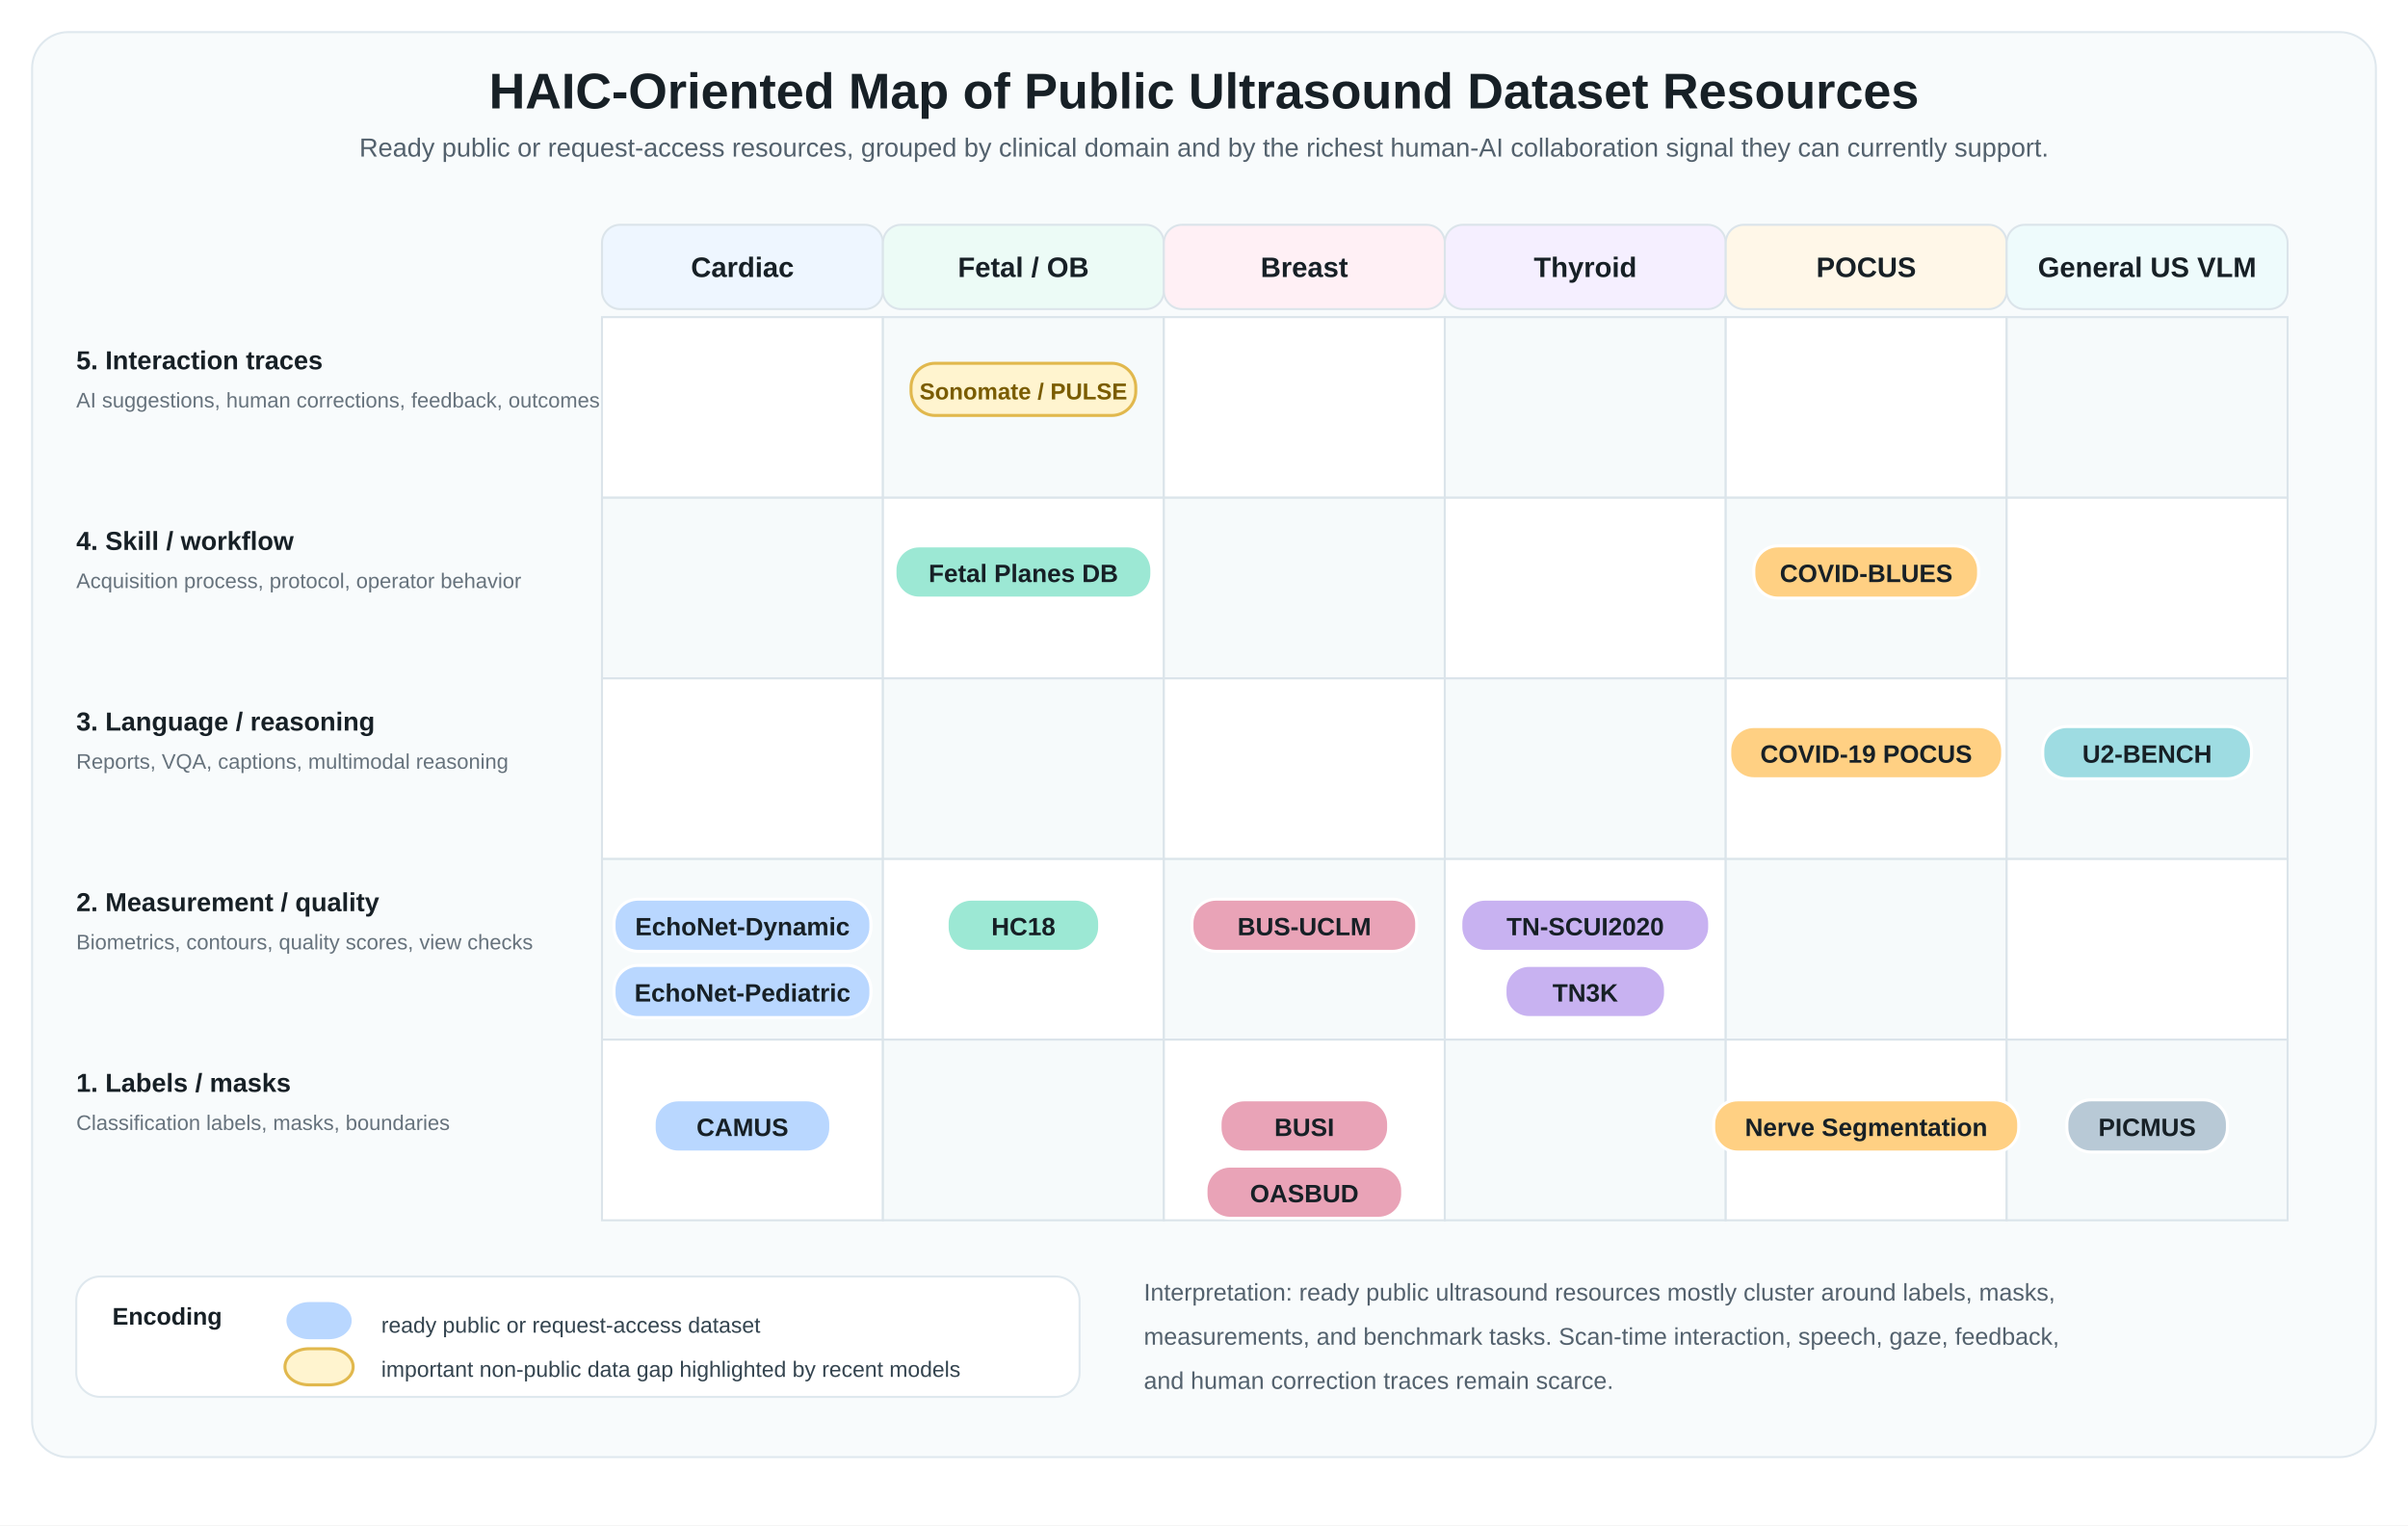
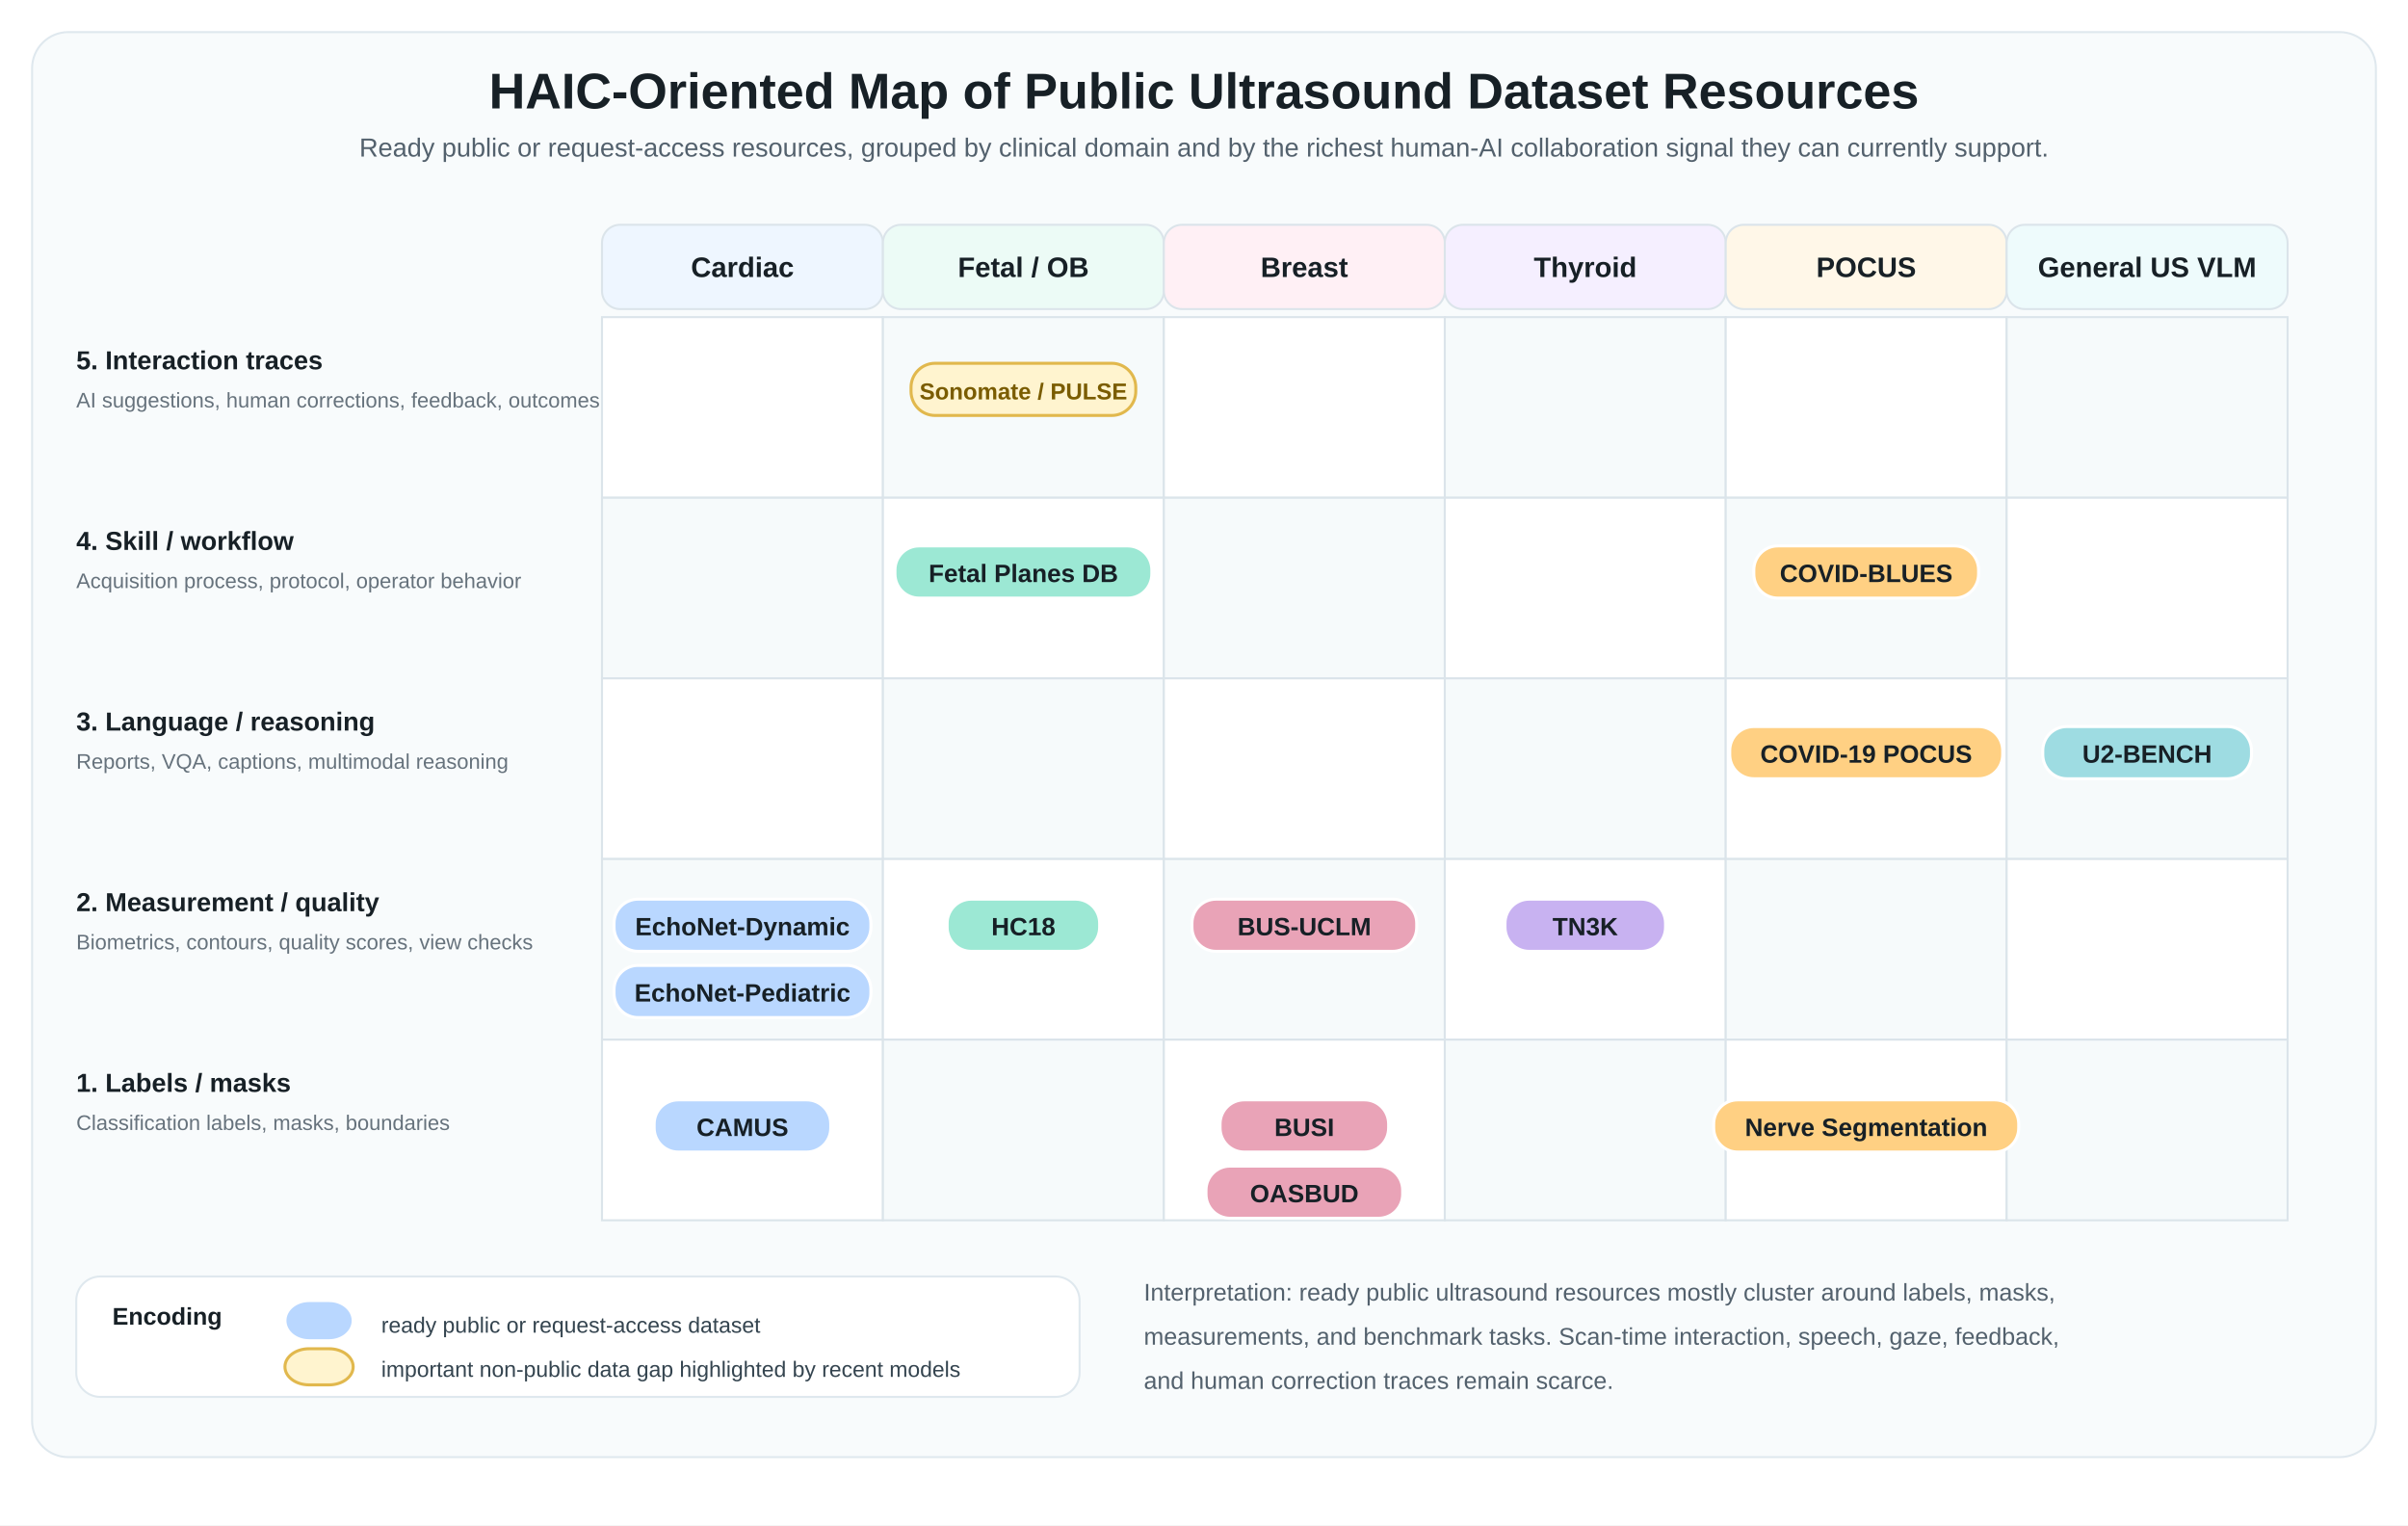
<svg xmlns="http://www.w3.org/2000/svg" width="1200" height="760" viewBox="0 0 1200 760" role="img" aria-labelledby="title desc">
  <defs>
    <style>
      .title { font: 700 25px Arial, Helvetica, sans-serif; fill: #172026; }
      .subtitle { font: 400 13px Arial, Helvetica, sans-serif; fill: #53616d; }
      .domain { font: 700 14px Arial, Helvetica, sans-serif; fill: #172026; }
      .row-title { font: 700 13px Arial, Helvetica, sans-serif; fill: #172026; }
      .row-desc { font: 400 10.5px Arial, Helvetica, sans-serif; fill: #66727c; }
      .cell { fill: #ffffff; stroke: #dbe4ea; stroke-width: 1; }
      .cell-alt { fill: #f6fafb; stroke: #dbe4ea; stroke-width: 1; }
      .chip { rx: 12; ry: 12; stroke: #ffffff; stroke-width: 1.5; }
      .chip-text { font: 700 12.5px Arial, Helvetica, sans-serif; fill: #172026; }
      .small { font: 400 12px Arial, Helvetica, sans-serif; fill: #53616d; }
      .legend-title { font: 700 12px Arial, Helvetica, sans-serif; fill: #172026; }
      .legend { font: 400 11px Arial, Helvetica, sans-serif; fill: #34444f; }
      .gap { rx: 12; ry: 12; fill: #fff4cf; stroke: #e1b84d; stroke-width: 1.5; }
      .gap-text { font: 700 11.5px Arial, Helvetica, sans-serif; fill: #7a5c00; }
    </style>
  </defs>
  <rect width="1200" height="760" fill="#ffffff" />
  <rect x="16" y="16" width="1168" height="710" rx="18" fill="#f8fbfc" stroke="#dfe8ee" />
  <text x="600" y="54" text-anchor="middle" class="title">HAIC-Oriented Map of Public Ultrasound Dataset Resources</text>
  <text x="600" y="78" text-anchor="middle" class="subtitle">Ready public or request-access resources, grouped by clinical domain and by the richest human-AI collaboration signal they can currently support.</text>
  <g>
    <rect x="300" y="112" width="140" height="42" rx="9" fill="#eef6ff" stroke="#dbe4ea" />
    <rect x="440" y="112" width="140" height="42" rx="9" fill="#ecfbf6" stroke="#dbe4ea" />
    <rect x="580" y="112" width="140" height="42" rx="9" fill="#fff0f5" stroke="#dbe4ea" />
    <rect x="720" y="112" width="140" height="42" rx="9" fill="#f5efff" stroke="#dbe4ea" />
    <rect x="860" y="112" width="140" height="42" rx="9" fill="#fff7e8" stroke="#dbe4ea" />
    <rect x="1000" y="112" width="140" height="42" rx="9" fill="#eefbfc" stroke="#dbe4ea" />
    <text x="370" y="138" text-anchor="middle" class="domain">Cardiac</text>
    <text x="510" y="138" text-anchor="middle" class="domain">Fetal / OB</text>
    <text x="650" y="138" text-anchor="middle" class="domain">Breast</text>
    <text x="790" y="138" text-anchor="middle" class="domain">Thyroid</text>
    <text x="930" y="138" text-anchor="middle" class="domain">POCUS</text>
    <text x="1070" y="138" text-anchor="middle" class="domain">General US VLM</text>
  </g>
  <g>
    <text x="38" y="184" class="row-title">5. Interaction traces</text>
    <text x="38" y="203" class="row-desc">AI suggestions, human corrections, feedback, outcomes</text>
    <text x="38" y="274" class="row-title">4. Skill / workflow</text>
    <text x="38" y="293" class="row-desc">Acquisition process, protocol, operator behavior</text>
    <text x="38" y="364" class="row-title">3. Language / reasoning</text>
    <text x="38" y="383" class="row-desc">Reports, VQA, captions, multimodal reasoning</text>
    <text x="38" y="454" class="row-title">2. Measurement / quality</text>
    <text x="38" y="473" class="row-desc">Biometrics, contours, quality scores, view checks</text>
    <text x="38" y="544" class="row-title">1. Labels / masks</text>
    <text x="38" y="563" class="row-desc">Classification labels, masks, boundaries</text>
  </g>
  <g>
    <rect x="300" y="158" width="140" height="90" class="cell" />
    <rect x="440" y="158" width="140" height="90" class="cell-alt" />
    <rect x="580" y="158" width="140" height="90" class="cell" />
    <rect x="720" y="158" width="140" height="90" class="cell-alt" />
    <rect x="860" y="158" width="140" height="90" class="cell" />
    <rect x="1000" y="158" width="140" height="90" class="cell-alt" />
    <rect x="300" y="248" width="140" height="90" class="cell-alt" />
    <rect x="440" y="248" width="140" height="90" class="cell" />
    <rect x="580" y="248" width="140" height="90" class="cell-alt" />
    <rect x="720" y="248" width="140" height="90" class="cell" />
    <rect x="860" y="248" width="140" height="90" class="cell-alt" />
    <rect x="1000" y="248" width="140" height="90" class="cell" />
    <rect x="300" y="338" width="140" height="90" class="cell" />
    <rect x="440" y="338" width="140" height="90" class="cell-alt" />
    <rect x="580" y="338" width="140" height="90" class="cell" />
    <rect x="720" y="338" width="140" height="90" class="cell-alt" />
    <rect x="860" y="338" width="140" height="90" class="cell" />
    <rect x="1000" y="338" width="140" height="90" class="cell-alt" />
    <rect x="300" y="428" width="140" height="90" class="cell-alt" />
    <rect x="440" y="428" width="140" height="90" class="cell" />
    <rect x="580" y="428" width="140" height="90" class="cell-alt" />
    <rect x="720" y="428" width="140" height="90" class="cell" />
    <rect x="860" y="428" width="140" height="90" class="cell-alt" />
    <rect x="1000" y="428" width="140" height="90" class="cell" />
    <rect x="300" y="518" width="140" height="90" class="cell" />
    <rect x="440" y="518" width="140" height="90" class="cell-alt" />
    <rect x="580" y="518" width="140" height="90" class="cell" />
    <rect x="720" y="518" width="140" height="90" class="cell-alt" />
    <rect x="860" y="518" width="140" height="90" class="cell" />
    <rect x="1000" y="518" width="140" height="90" class="cell-alt" />
  </g>
  <a href="https://www.nature.com/articles/s41551-025-01578-3" target="_blank">
    <rect x="454" y="181" width="112" height="26" class="gap" />
    <text x="510" y="199" text-anchor="middle" class="gap-text">Sonomate / PULSE</text>
  </a>
  <a href="https://echonet.github.io/dynamic/" target="_blank">
    <rect x="306" y="448" width="128" height="26" fill="#b9d7ff" class="chip" />
    <text x="370" y="466" text-anchor="middle" class="chip-text">EchoNet-Dynamic</text>
  </a>
  <a href="https://echonet.github.io/pediatric/" target="_blank">
    <rect x="306" y="481" width="128" height="26" fill="#b9d7ff" class="chip" />
    <text x="370" y="499" text-anchor="middle" class="chip-text">EchoNet-Pediatric</text>
  </a>
  <a href="https://www.creatis.insa-lyon.fr/Challenge/camus/" target="_blank">
    <rect x="326" y="548" width="88" height="26" fill="#b9d7ff" class="chip" />
    <text x="370" y="566" text-anchor="middle" class="chip-text">CAMUS</text>
  </a>
  <a href="https://zenodo.org/record/3904280" target="_blank">
    <rect x="446" y="272" width="128" height="26" fill="#9ce8d4" class="chip" />
    <text x="510" y="290" text-anchor="middle" class="chip-text">Fetal Planes DB</text>
  </a>
  <a href="https://zenodo.org/records/1327317" target="_blank">
    <rect x="472" y="448" width="76" height="26" fill="#9ce8d4" class="chip" />
    <text x="510" y="466" text-anchor="middle" class="chip-text">HC18</text>
  </a>
  <a href="https://github.com/noeliavallez/BUS-UCLM-Dataset" target="_blank">
    <rect x="594" y="448" width="112" height="26" fill="#e9a3b7" class="chip" />
    <text x="650" y="466" text-anchor="middle" class="chip-text">BUS-UCLM</text>
  </a>
  <a href="https://scholar.cu.edu.eg/?q=afahmy/pages/dataset" target="_blank">
    <rect x="608" y="548" width="84" height="26" fill="#e9a3b7" class="chip" />
    <text x="650" y="566" text-anchor="middle" class="chip-text">BUSI</text>
  </a>
  <a href="https://zenodo.org/record/545928" target="_blank">
    <rect x="601" y="581" width="98" height="26" fill="#e9a3b7" class="chip" />
    <text x="650" y="599" text-anchor="middle" class="chip-text">OASBUD</text>
  </a>
-   <a href="https://tn-scui2020.grand-challenge.org/" target="_blank">
-     <rect x="728" y="448" width="124" height="26" fill="#c8b2f1" class="chip" />
-     <text x="790" y="466" text-anchor="middle" class="chip-text">TN-SCUI2020</text>
-   </a>
  <a href="https://github.com/haifangong/TRFE-Net-for-thyroid-nodule-segmentation" target="_blank">
-     <rect x="750" y="481" width="80" height="26" fill="#c8b2f1" class="chip" />
-     <text x="790" y="499" text-anchor="middle" class="chip-text">TN3K</text>
+     <rect x="750" y="448" width="80" height="26" fill="#c8b2f1" class="chip" />
+     <text x="790" y="466" text-anchor="middle" class="chip-text">TN3K</text>
  </a>
  <a href="https://huggingface.co/datasets/jannisborn/COVID-BLUES" target="_blank">
    <rect x="874" y="272" width="112" height="26" fill="#ffd083" class="chip" />
    <text x="930" y="290" text-anchor="middle" class="chip-text">COVID-BLUES</text>
  </a>
  <a href="https://github.com/jannisborn/covid19_ultrasound" target="_blank">
    <rect x="862" y="362" width="136" height="26" fill="#ffd083" class="chip" />
    <text x="930" y="380" text-anchor="middle" class="chip-text">COVID-19 POCUS</text>
  </a>
  <a href="https://www.kaggle.com/c/ultrasound-nerve-segmentation" target="_blank">
    <rect x="854" y="548" width="152" height="26" fill="#ffd083" class="chip" />
    <text x="930" y="566" text-anchor="middle" class="chip-text">Nerve Segmentation</text>
  </a>
  <a href="https://huggingface.co/datasets/DolphinAI/u2-bench" target="_blank">
    <rect x="1018" y="362" width="104" height="26" fill="#9edce2" class="chip" />
    <text x="1070" y="380" text-anchor="middle" class="chip-text">U2-BENCH</text>
  </a>
-   <a href="https://www.creatis.insa-lyon.fr/Challenge/IEEE_IUS_2016/" target="_blank">
-     <rect x="1030" y="548" width="80" height="26" fill="#b8c9d6" class="chip" />
-     <text x="1070" y="566" text-anchor="middle" class="chip-text">PICMUS</text>
-   </a>
  <g transform="translate(38 636)">
    <rect x="0" y="0" width="500" height="60" rx="12" fill="#ffffff" stroke="#dfe8ee" />
    <text x="18" y="24" class="legend-title">Encoding</text>
    <rect x="104" y="12" width="34" height="20" fill="#b9d7ff" class="chip" />
    <text x="152" y="28" class="legend">ready public or request-access dataset</text>
    <rect x="104" y="36" width="34" height="18" class="gap" />
    <text x="152" y="50" class="legend">important non-public data gap highlighted by recent models</text>
  </g>
  <text x="570" y="648" class="small">Interpretation: ready public ultrasound resources mostly cluster around labels, masks,</text>
  <text x="570" y="670" class="small">measurements, and benchmark tasks. Scan-time interaction, speech, gaze, feedback,</text>
  <text x="570" y="692" class="small">and human correction traces remain scarce.</text>
</svg>
